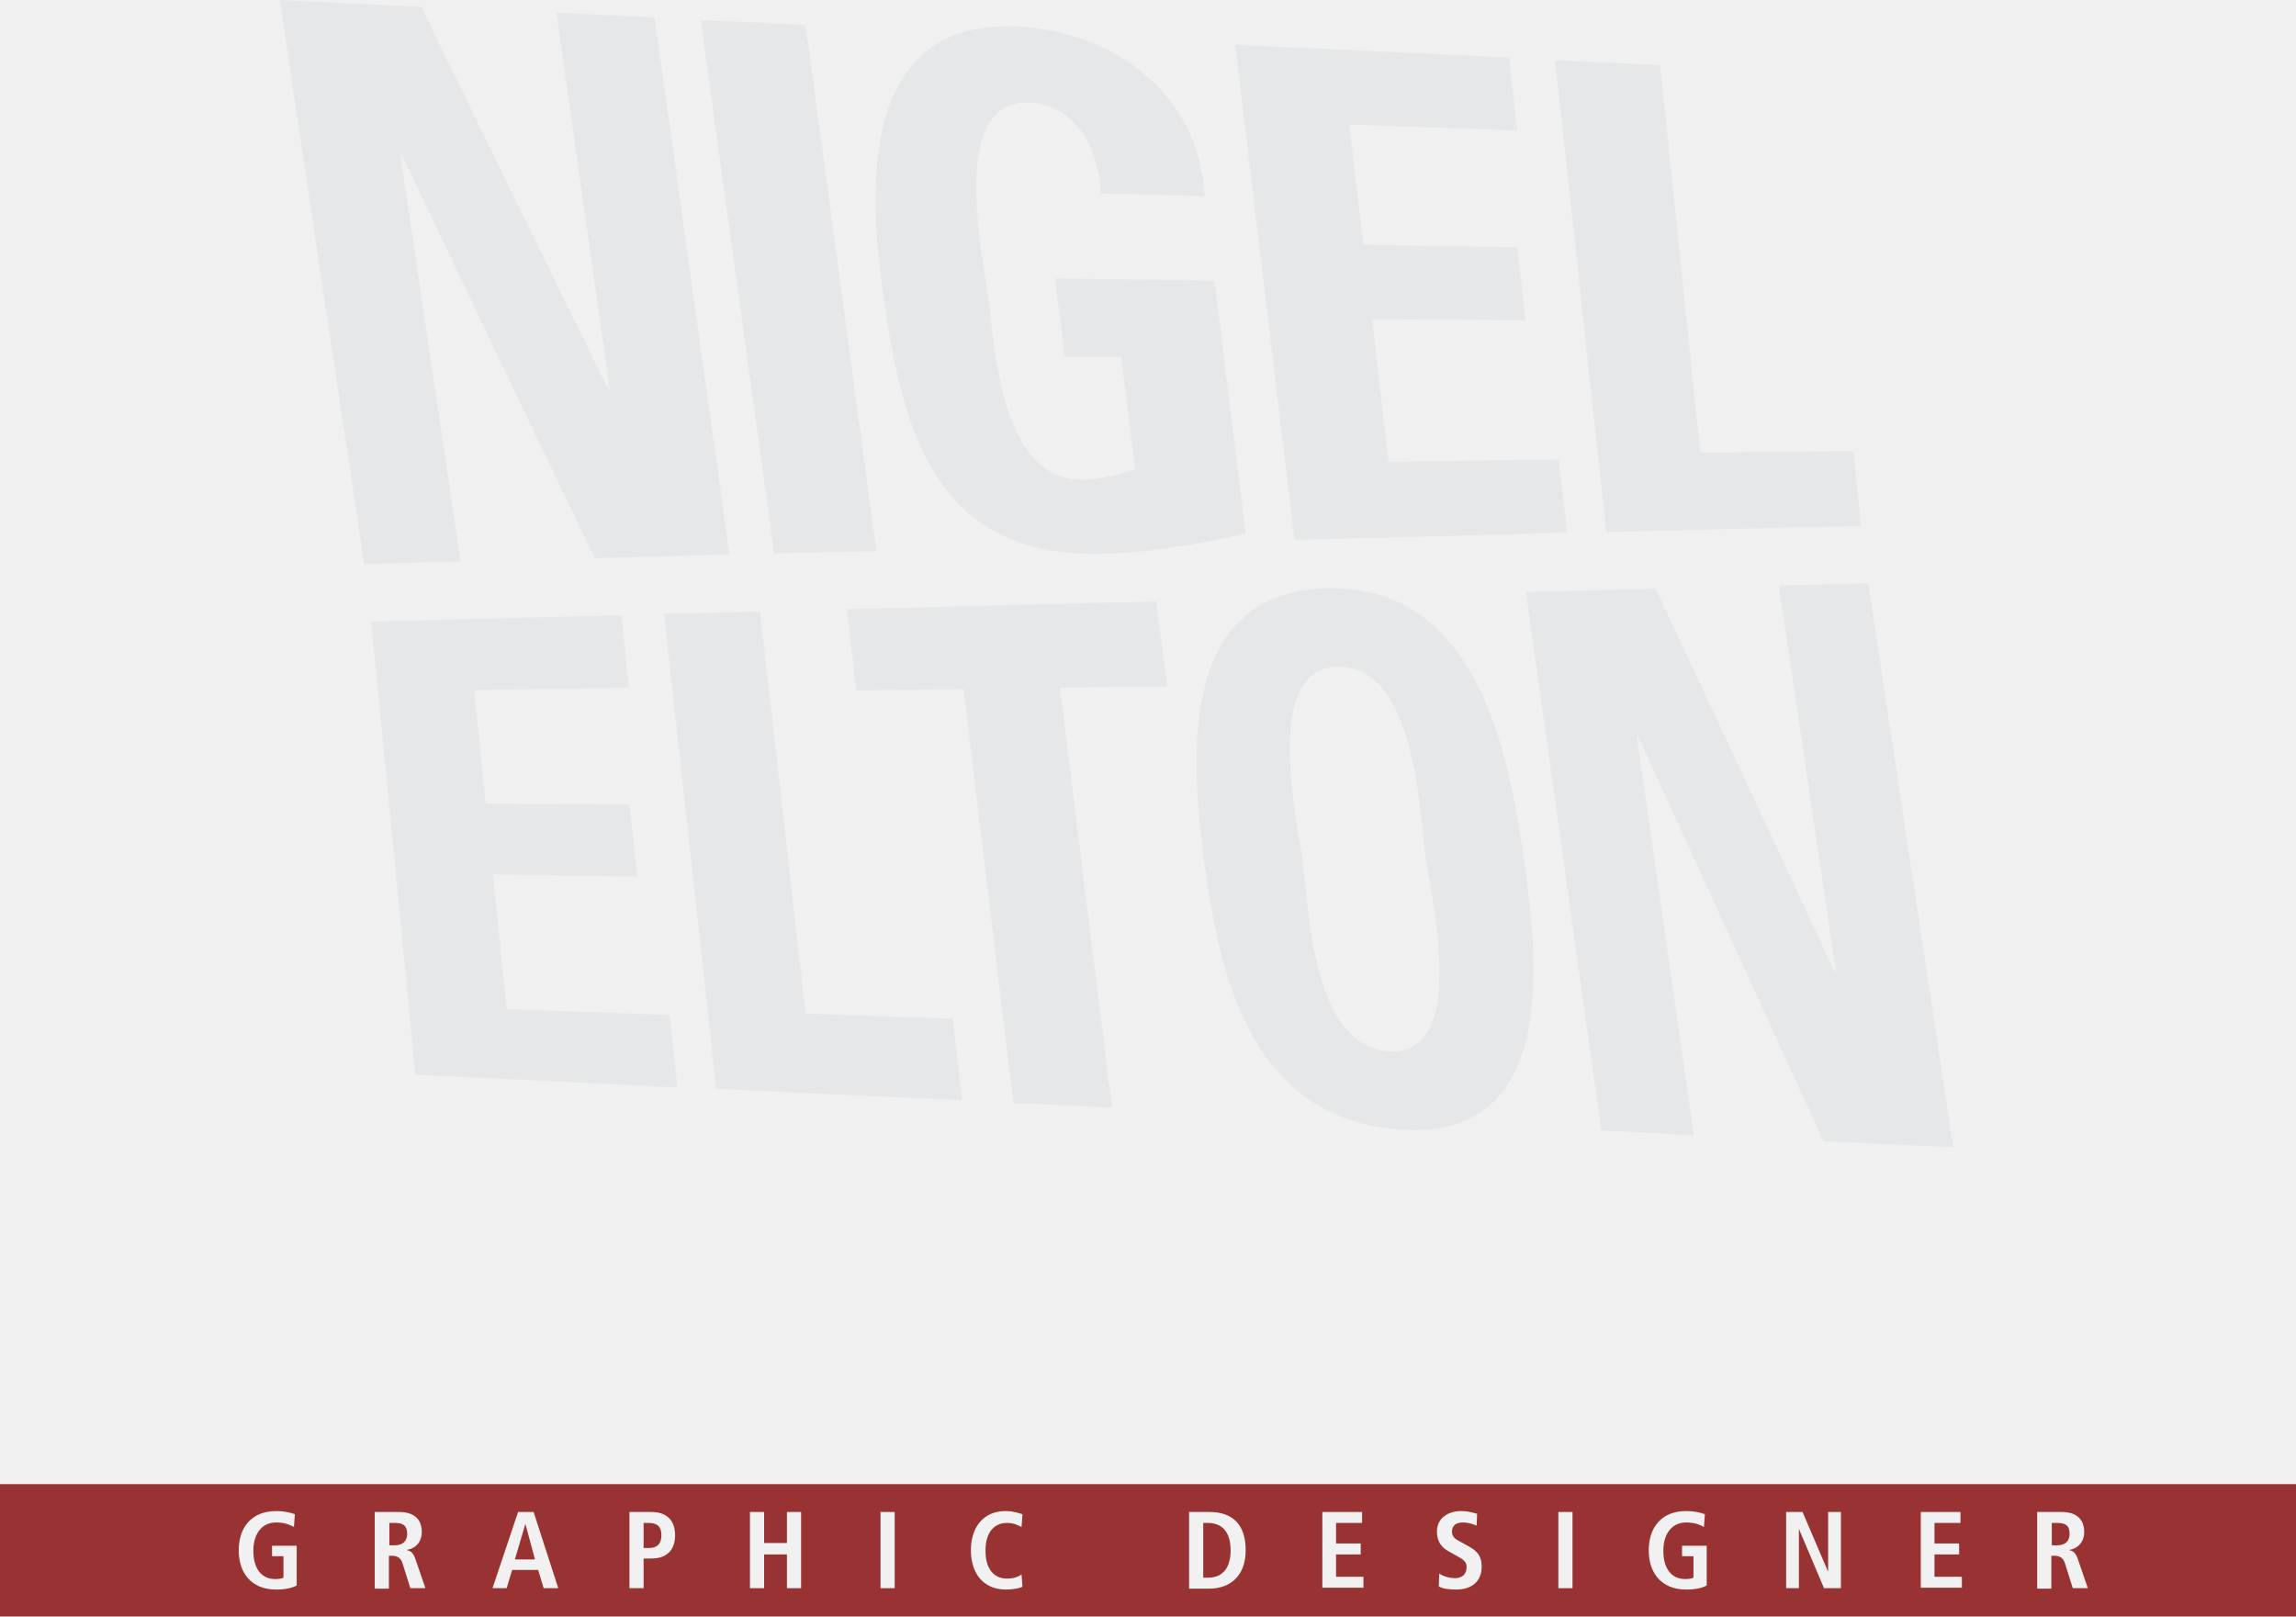
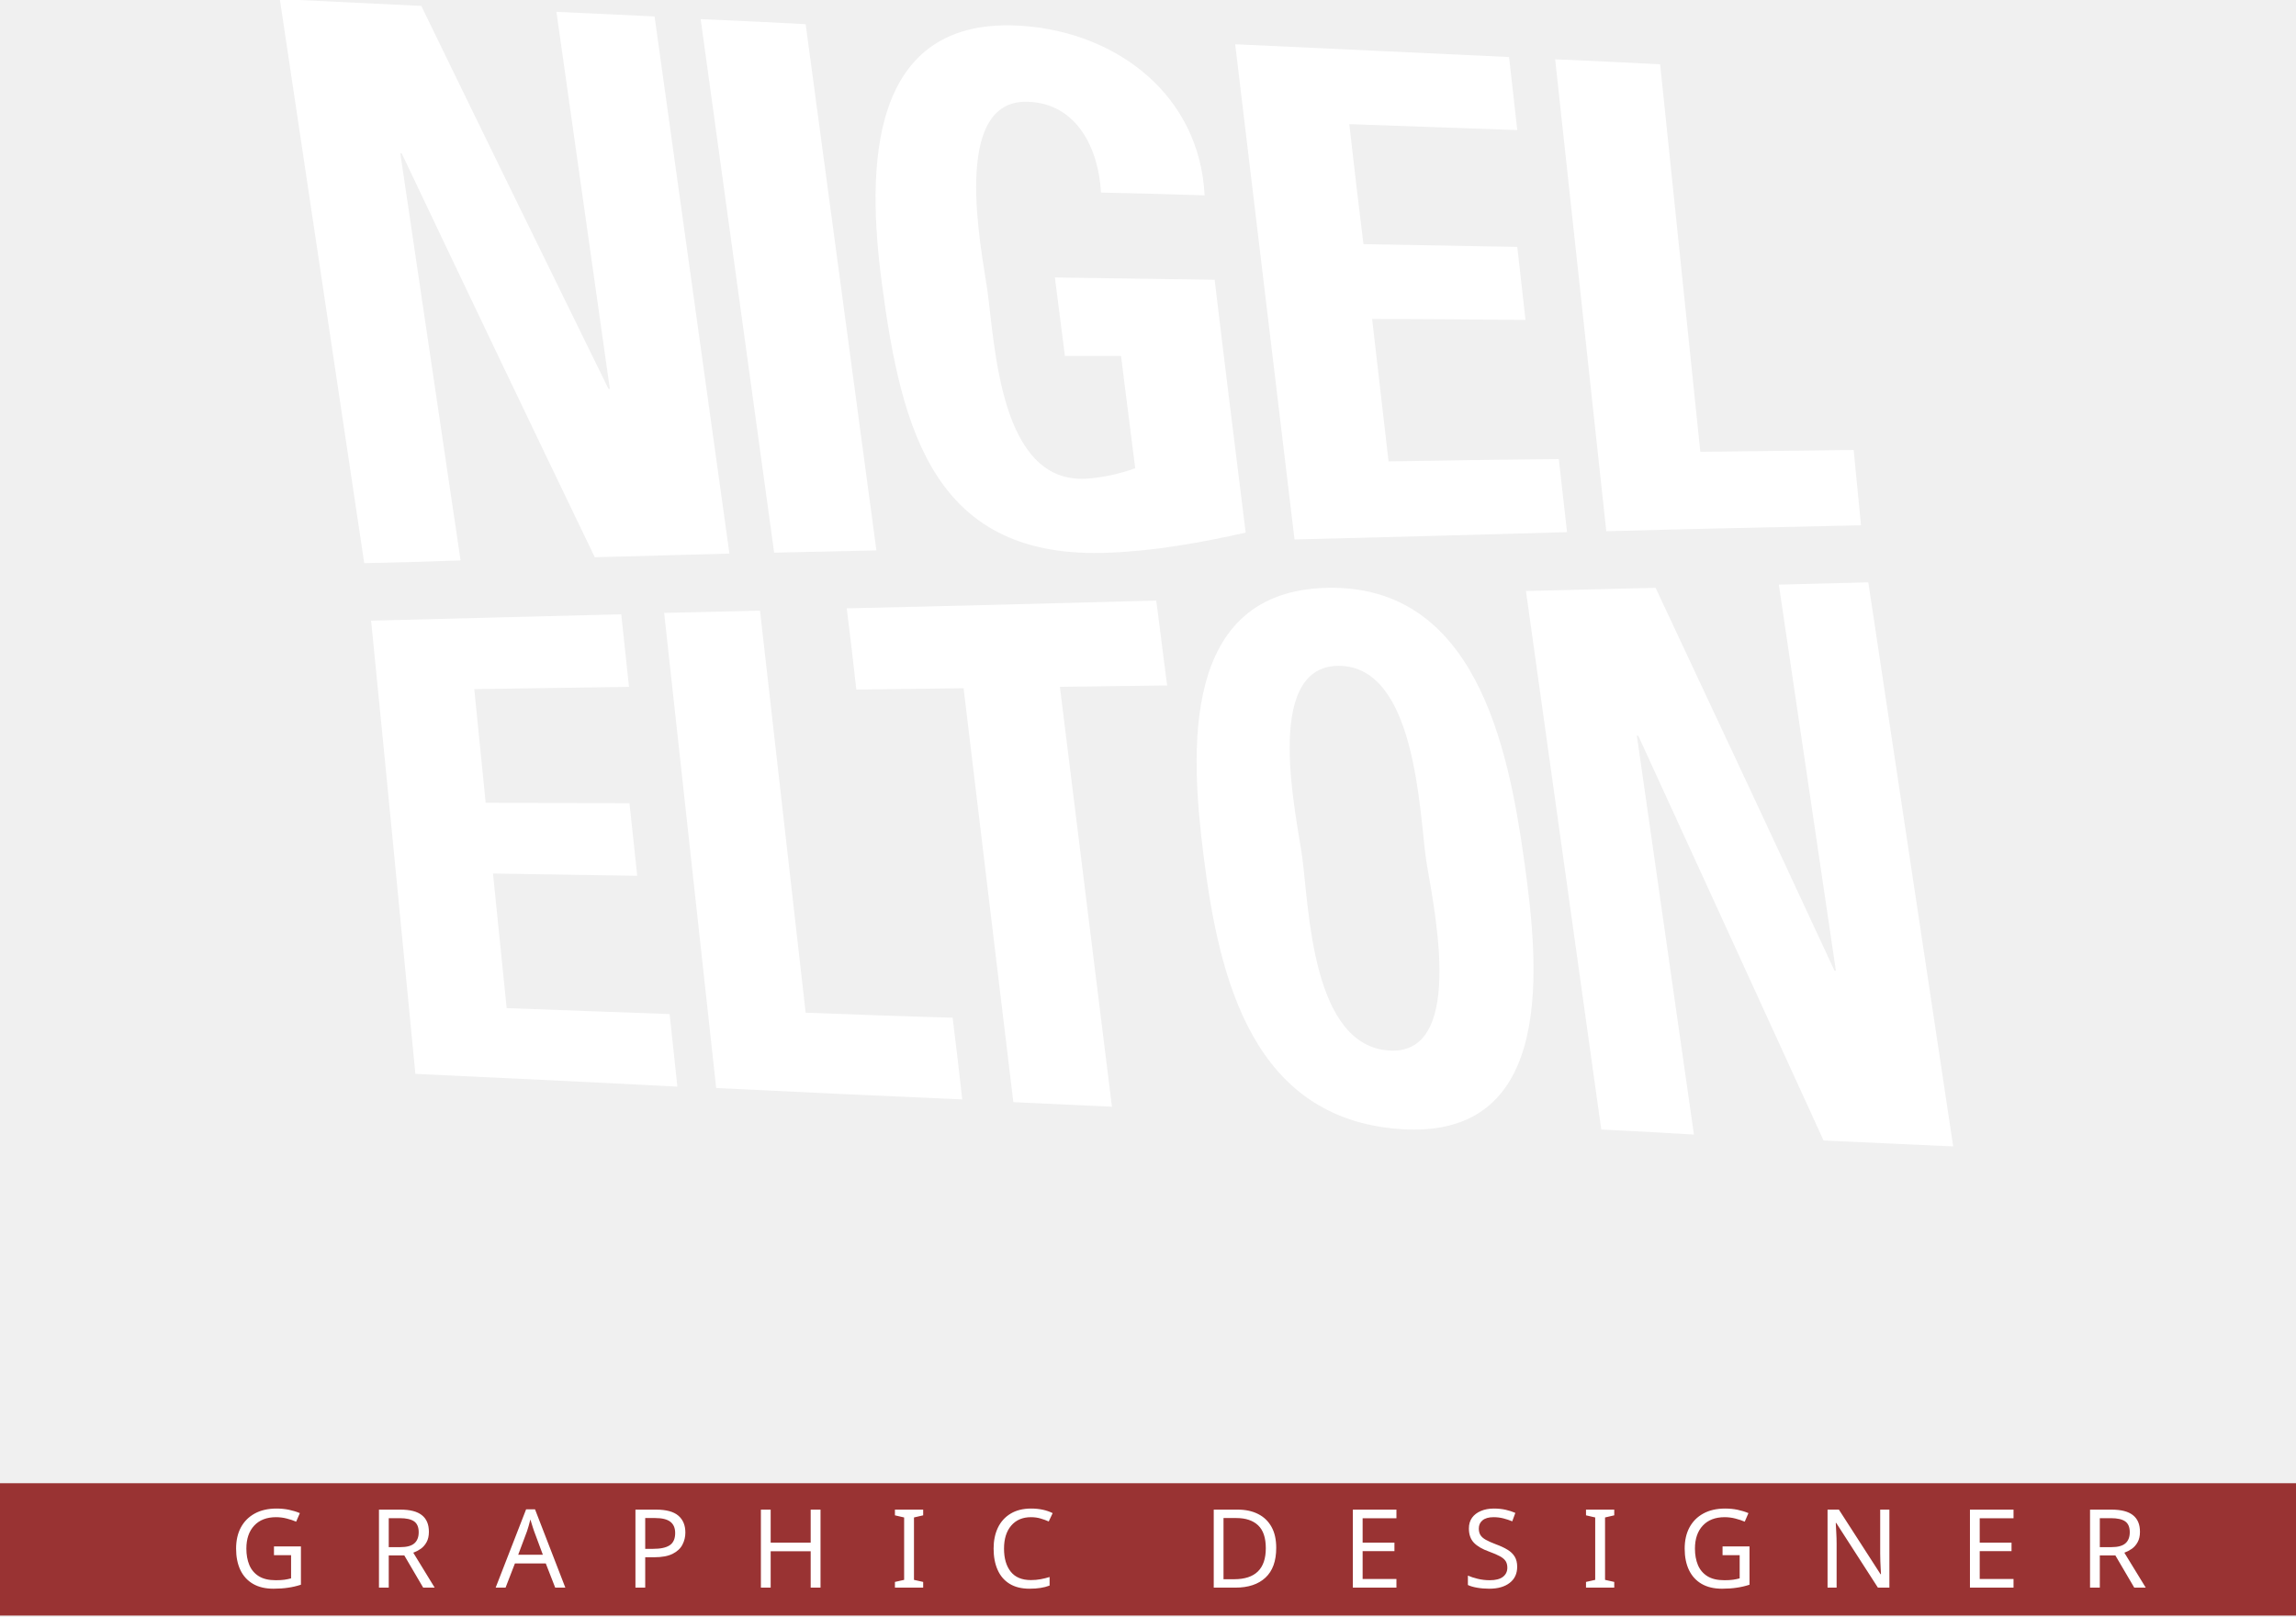
<svg xmlns="http://www.w3.org/2000/svg" version="1.1" id="Layer_1" x="0px" y="0px" viewBox="0 0 503 354.2" enable-background="new 0 0 503 354.2" xml:space="preserve">
+   <rect x="0" y="325" fill="#993333" width="503" height="29" />
+   <text transform="matrix(1 0 0 1 31.043 347.8788)" fill="#FFFFFF" font-family="'FrutigerLTStd-BoldCn'" font-size="23.939" letter-spacing="13"> GRAPHIC DESIGNER</text>
  <g>
-     <rect y="325.2" fill="#993333" width="503" height="29" />
-     <g>
-       <path fill="#F1F1F2" d="M59.6,338.7H65v8.7c-0.9,0.5-2.3,0.9-4.5,0.9c-5.4,0-8.2-3.6-8.2-8.6s2.8-8.6,8.2-8.6    c1.9,0,3.4,0.4,4.1,0.7l-0.2,2.8c-1-0.6-2.3-1-3.9-1c-3.3,0-5,2.7-5,6.2c0,3.8,1.7,6.2,4.8,6.2c0.7,0,1.4-0.1,1.8-0.3V341h-2.5    V338.7z" />
-       <path fill="#F1F1F2" d="M82.2,331.3h5.2c3,0,5,1.3,5,4.4c0,2.2-1.4,3.6-3.2,3.9v0.1c0.6,0.1,1.3,0.4,1.8,1.9l2.2,6.4h-3.3    l-1.7-5.4c-0.4-1.3-1.2-1.7-2.3-1.7h-0.7v7.2h-3.1V331.3z M86.5,338.6c1.6,0,2.7-0.8,2.7-2.5c0-1.9-1-2.4-2.7-2.4h-1.2v4.9H86.5z" />
-       <path fill="#F1F1F2" d="M117.9,344h-5.7l-1.2,4h-3.1l5.6-16.7h3.4l5.4,16.7h-3.2L117.9,344z M117.2,341.7l-2.1-7.8h0l-2.3,7.8    H117.2z" />
-       <path fill="#F1F1F2" d="M137.9,331.3h4.8c3.4,0,5.2,1.9,5.2,5.1s-1.8,5.1-5.2,5.1h-1.7v6.5h-3.1V331.3z M142.1,339.2    c1.9,0,2.8-0.9,2.8-2.8c0-1.8-0.8-2.7-2.8-2.7h-1.1v5.5H142.1z" />
-       <path fill="#F1F1F2" d="M164.3,331.3h3.1v6.8h5v-6.8h3.1V348h-3.1v-7.4h-5v7.4h-3.1V331.3z" />
-       <path fill="#F1F1F2" d="M192.9,331.3h3.1V348h-3.1V331.3z" />
-       <path fill="#F1F1F2" d="M224,347.7c-0.6,0.3-2.1,0.6-3.6,0.6c-5.1,0-7.7-3.7-7.7-8.6s2.6-8.6,7.6-8.6c1.7,0,3.1,0.5,3.7,0.7    l-0.2,2.8c-0.6-0.3-1.6-0.9-3.2-0.9c-2.5,0-4.7,1.7-4.7,6.1s2.2,6.1,4.7,6.1c1.5,0,2.5-0.4,3.2-0.9L224,347.7z" />
-       <path fill="#F1F1F2" d="M260.5,331.3h4.4c5.2,0,8,2.8,8,8.4c0,5.6-3.4,8.4-8,8.4h-4.4V331.3z M263.6,345.7h1c3.4,0,5-2.3,5-6    s-1.6-6-5-6h-1V345.7z" />
-       <path fill="#F1F1F2" d="M289.6,331.3h8.8v2.4h-5.7v4.5h5.4v2.4h-5.4v4.9h6v2.4h-9V331.3z" />
-       <path fill="#F1F1F2" d="M315.3,344.8c0.6,0.4,1.9,1,3.5,1c1.3,0,2.5-0.7,2.5-2.4c0-1.2-0.7-1.7-2.2-2.5l-1.6-0.9    c-1.7-0.9-2.7-2.2-2.7-4.4c0-3,2.5-4.5,5.3-4.5c1.8,0,3,0.5,3.5,0.6l-0.1,2.6c-0.7-0.3-1.7-0.7-3.1-0.7c-1.5,0-2.3,0.8-2.3,2    c0,1.2,0.8,1.7,1.8,2.2l1.8,1c2,1.1,2.9,2.2,2.9,4.5c0,3.4-2.4,5-5.6,5c-1.7,0-3-0.2-3.8-0.7L315.3,344.8z" />
-       <path fill="#F1F1F2" d="M341.4,331.3h3.1V348h-3.1V331.3z" />
-       <path fill="#F1F1F2" d="M368.5,338.7h5.4v8.7c-0.9,0.5-2.3,0.9-4.5,0.9c-5.4,0-8.2-3.6-8.2-8.6s2.8-8.6,8.2-8.6    c1.9,0,3.4,0.4,4.1,0.7l-0.2,2.8c-1-0.6-2.3-1-3.9-1c-3.3,0-5,2.7-5,6.2c0,3.8,1.7,6.2,4.8,6.2c0.7,0,1.4-0.1,1.8-0.3V341h-2.5    V338.7z" />
-       <path fill="#F1F1F2" d="M391.3,331.3h3.6l5.6,13.1h0v-13.1h2.8V348h-3.7l-5.5-13h0v13h-2.8V331.3z" />
-       <path fill="#F1F1F2" d="M420.7,331.3h8.8v2.4h-5.7v4.5h5.4v2.4h-5.4v4.9h6v2.4h-9V331.3z" />
-       <path fill="#F1F1F2" d="M446.4,331.3h5.2c3,0,5,1.3,5,4.4c0,2.2-1.4,3.6-3.2,3.9v0.1c0.6,0.1,1.3,0.4,1.8,1.9l2.2,6.4h-3.3    l-1.7-5.4c-0.4-1.3-1.2-1.7-2.3-1.7h-0.7v7.2h-3.1V331.3z M450.7,338.6c1.6,0,2.7-0.8,2.7-2.5c0-1.9-1-2.4-2.7-2.4h-1.2v4.9H450.7    z" />
-     </g>
-     <g>
-       <g>
-         <g>
-           <path fill="#E6E7E8" d="M79.8,123.6C73.6,82.4,67.4,41.2,61.3,0c10.3,0.5,20.7,1,31,1.5c13.6,28,27.3,56,41,83.9      c0.1,0,0.2,0,0.3,0c-3.9-27.5-7.8-55-11.7-82.6c8.6,0.4,12.9,0.6,21.5,1c5.5,39.2,10.9,78.4,16.4,117.7      c-9.8,0.3-19.7,0.5-29.5,0.8c-14.2-29.5-28.3-59-42.3-88.5c-0.1,0-0.2,0-0.3,0c4.4,29.7,8.8,59.5,13.2,89.2      C92.4,123.2,88.2,123.4,79.8,123.6z" />
-           <path fill="#E6E7E8" d="M169.6,121.3c-5.4-39-10.7-78-16.1-116.9c9.2,0.4,13.8,0.6,23,1.1c5.2,38.4,10.3,76.8,15.5,115.3      C183,120.9,178.6,121,169.6,121.3z" />
-           <path fill="#E6E7E8" d="M241.2,42.4c-0.5-9.5-5.2-19.6-16.1-19.9c-16.9-0.5-10.1,32.3-8.8,41.2c1.7,12.4,2.8,42.3,21.5,41.4      c3.6-0.2,7.6-1.1,10.9-2.3c-1.2-9.8-1.9-14.7-3.1-24.6c-4.9,0-7.4,0-12.3,0c-0.9-6.9-1.3-10.3-2.2-17.2      c11.7,0.2,23.3,0.3,35,0.5c2.2,18.5,4.5,36.9,6.8,55.4c-9.8,2.2-19.8,4-29.8,4.4c-38.2,1.7-45.6-26.3-49.9-59      c-3.3-24.7-3.4-59.1,31.2-56.4c20.5,1.6,38.4,15.2,39.5,37.1C254.8,42.7,250.2,42.6,241.2,42.4z" />
-           <path fill="#E6E7E8" d="M283.6,118.3c-4.3-36.2-8.7-72.3-13-108.5c20,0.9,40,1.9,60,2.8c0.7,6.4,1.1,9.6,1.8,16      c-12.3-0.4-24.6-0.9-36.8-1.3c1.2,10.5,1.8,15.8,3.1,26.3c11.2,0.2,22.5,0.4,33.7,0.6c0.7,6.4,1.1,9.6,1.8,16      c-11.2-0.1-22.4-0.2-33.6-0.2c1.2,10.4,2.4,20.8,3.6,31.2c12.4-0.2,24.9-0.4,37.3-0.5c0.7,6.4,1.1,9.6,1.8,16      C323.3,117.3,303.4,117.8,283.6,118.3z" />
-           <path fill="#E6E7E8" d="M351.9,116.6c-3.7-34.5-7.5-69-11.2-103.4c9.2,0.4,13.8,0.6,23,1.1c2.9,28.3,5.9,56.6,8.8,84.9      c11.2-0.1,22.4-0.3,33.6-0.4c0.6,6.6,1,9.9,1.6,16.5C389.1,115.6,370.5,116.1,351.9,116.6z" />
-         </g>
-       </g>
-       <g>
-         <g>
-           <path fill="#E6E7E8" d="M91,235.5c-3.2-33.1-6.4-66.2-9.7-99.3c18.3-0.5,36.5-0.9,54.8-1.4c0.7,6.4,1,9.5,1.7,15.9      c-11.3,0.2-22.6,0.3-33.9,0.5c1,9.9,1.5,14.9,2.5,24.9c10.5,0,21,0.1,31.5,0.1c0.7,6.3,1,9.5,1.7,15.9      c-10.5-0.2-21.1-0.3-31.6-0.5c1,9.8,2,19.7,3,29.5c11.9,0.4,23.8,0.9,35.7,1.3c0.7,6.4,1,9.5,1.7,15.9      C129.3,237.3,110.2,236.4,91,235.5z" />
-           <path fill="#E6E7E8" d="M156.9,238.6c-3.8-34.7-7.6-69.4-11.4-104.1c8.4-0.2,12.6-0.3,21-0.5c3.3,29.4,6.7,58.7,10,88.1      c10.7,0.4,21.4,0.8,32.2,1.1c0.9,7.2,1.3,10.8,2.1,17.9C192.8,240.3,174.9,239.4,156.9,238.6z" />
-           <path fill="#E6E7E8" d="M253.3,131.8c1,7.4,1.4,11.2,2.4,18.6c-9.4,0.1-14.1,0.2-23.5,0.3c3.8,30.7,7.6,61.3,11.4,92      c-8.6-0.4-12.9-0.6-21.6-1c-3.6-30.2-7.3-60.4-10.9-90.7c-9.4,0.1-14.1,0.2-23.5,0.3c-0.8-7.1-1.2-10.7-2.1-17.8      C208.2,132.9,230.7,132.3,253.3,131.8z" />
-           <path fill="#E6E7E8" d="M263.7,187.8c-2.9-22.9-5.2-58.3,27.2-58.9c32.2-0.6,39.5,34.5,43,59.7c3.2,22.7,7.3,61.4-27.2,58.9      C274.5,245.2,267.1,214.9,263.7,187.8z M312.4,188.4c-1.5-10.8-2.3-42.4-19.2-42.3c-16.8,0.1-9,33.6-7.9,42      c1.5,11.3,2.1,41.4,19.2,42.3C321.8,231.2,313.5,196.3,312.4,188.4z" />
-           <path fill="#E6E7E8" d="M350.8,247.7c-5.5-39.3-11-78.7-16.5-118c9.5-0.2,18.9-0.5,28.4-0.7c13.1,27.9,26.2,55.9,39.2,83.9      c0.1,0,0.2,0,0.3,0c-4.2-28.2-8.3-56.4-12.5-84.6c7.8-0.2,11.8-0.3,19.6-0.5c6.2,41.2,12.4,82.4,18.6,123.6      c-9.5-0.4-19-0.9-28.4-1.3c-13.5-29.6-27.1-59.2-40.6-88.7c-0.1,0-0.2,0-0.3,0c4.2,29.1,8.3,58.2,12.5,87.4      C362.9,248.3,358.9,248.1,350.8,247.7z" />
-         </g>
-       </g>
-     </g>
+     <path fill="#FFFFFF" d="M79.8,123.4C73.6,82.2,67.5,41,61.3-0.2c10.3,0.5,20.7,1,31,1.5c13.6,28,27.3,56,41,83.9c0.1,0,0.2,0,0.3,0   c-3.9-27.5-7.8-55-11.7-82.6c8.6,0.4,12.9,0.6,21.5,1c5.5,39.2,10.9,78.4,16.4,117.7c-9.8,0.3-19.7,0.5-29.5,0.8   c-14.2-29.5-28.3-59-42.3-88.5c-0.1,0-0.2,0-0.3,0c4.4,29.7,8.8,59.5,13.2,89.2C92.4,123.1,88.2,123.2,79.8,123.4z" />
+     <path fill="#FFFFFF" d="M169.6,121.1c-5.4-39-10.7-78-16.1-116.9c9.2,0.4,13.8,0.6,23,1.1c5.2,38.4,10.3,76.8,15.5,115.3   C183,120.8,178.6,120.9,169.6,121.1z" />
+     <path fill="#FFFFFF" d="M241.2,42.2c-0.5-9.5-5.2-19.6-16.1-19.9c-16.9-0.5-10.1,32.3-8.8,41.2c1.7,12.4,2.8,42.3,21.5,41.4   c3.6-0.2,7.6-1.1,10.9-2.3c-1.2-9.8-1.9-14.7-3.1-24.6c-4.9,0-7.4,0-12.3,0c-0.9-6.9-1.3-10.3-2.2-17.2c11.7,0.2,23.3,0.3,35,0.5   c2.2,18.5,4.5,36.9,6.8,55.4c-9.8,2.2-19.8,4-29.8,4.4c-38.2,1.7-45.6-26.3-49.9-59c-3.3-24.7-3.4-59.1,31.2-56.4   c20.5,1.6,38.4,15.2,39.5,37.1C254.8,42.5,250.2,42.4,241.2,42.2z" />
+     <path fill="#FFFFFF" d="M283.6,118.2c-4.3-36.2-8.7-72.3-13-108.5c20,0.9,40,1.9,60,2.8c0.7,6.4,1.1,9.6,1.8,16   c-12.3-0.4-24.6-0.9-36.8-1.3c1.2,10.5,1.8,15.8,3.1,26.3c11.2,0.2,22.5,0.4,33.7,0.6c0.7,6.4,1.1,9.6,1.8,16   c-11.2-0.1-22.4-0.2-33.6-0.2c1.2,10.4,2.4,20.8,3.6,31.2c12.4-0.2,24.9-0.4,37.3-0.5c0.7,6.4,1.1,9.6,1.8,16   C323.3,117.2,303.4,117.7,283.6,118.2z" />
+     <path fill="#FFFFFF" d="M351.9,116.4c-3.7-34.5-7.5-69-11.2-103.4c9.2,0.4,13.8,0.6,23,1.1c2.9,28.3,5.9,56.6,8.8,84.9   c11.2-0.1,22.4-0.3,33.6-0.4c0.6,6.6,1,9.9,1.6,16.5C389.1,115.5,370.5,115.9,351.9,116.4z" />
+   </g>
+   <g>
+     <path fill="#FFFFFF" d="M91,235.3c-3.2-33.1-6.4-66.2-9.7-99.3c18.3-0.5,36.5-0.9,54.8-1.4c0.7,6.4,1,9.5,1.7,15.9   c-11.3,0.2-22.6,0.3-33.9,0.5c1,9.9,1.5,14.9,2.5,24.9c10.5,0,21,0.1,31.5,0.1c0.7,6.3,1,9.5,1.7,15.9c-10.5-0.2-21.1-0.3-31.6-0.5   c1,9.8,2,19.7,3,29.5c11.9,0.4,23.8,0.9,35.7,1.3c0.7,6.4,1,9.5,1.7,15.9C129.3,237.1,110.2,236.2,91,235.3z" />
+     <path fill="#FFFFFF" d="M156.9,238.4c-3.8-34.7-7.6-69.4-11.4-104.1c8.4-0.2,12.6-0.3,21-0.5c3.3,29.4,6.7,58.7,10,88.1   c10.7,0.4,21.4,0.8,32.2,1.1c0.9,7.2,1.3,10.8,2.1,17.9C192.8,240.1,174.9,239.3,156.9,238.4z" />
+     <path fill="#FFFFFF" d="M253.3,131.6c1,7.4,1.4,11.2,2.4,18.6c-9.4,0.1-14.1,0.2-23.5,0.3c3.8,30.7,7.6,61.3,11.4,92   c-8.6-0.4-12.9-0.6-21.6-1c-3.6-30.2-7.3-60.4-10.9-90.7c-9.4,0.1-14.1,0.2-23.5,0.3c-0.8-7.1-1.2-10.7-2.1-17.8   C208.2,132.8,230.7,132.2,253.3,131.6z" />
+     <path fill="#FFFFFF" d="M263.7,187.7c-2.9-22.9-5.2-58.3,27.2-58.9c32.2-0.6,39.5,34.5,43,59.7c3.2,22.7,7.3,61.4-27.2,58.9   C274.5,245.1,267.1,214.7,263.7,187.7z M312.4,188.2c-1.5-10.8-2.3-42.4-19.2-42.3c-16.8,0.1-9,33.6-7.9,42   c1.5,11.3,2.1,41.4,19.2,42.3C321.8,231.1,313.5,196.1,312.4,188.2z" />
+     <path fill="#FFFFFF" d="M350.8,247.5c-5.5-39.3-11-78.7-16.5-118c9.5-0.2,18.9-0.5,28.4-0.7c13.1,27.9,26.2,55.9,39.2,83.9   c0.1,0,0.2,0,0.3,0c-4.2-28.2-8.3-56.4-12.5-84.6c7.8-0.2,11.8-0.3,19.6-0.5c6.2,41.2,12.4,82.4,18.6,123.6   c-9.5-0.4-19-0.9-28.4-1.3c-13.5-29.6-27.1-59.2-40.6-88.7c-0.1,0-0.2,0-0.3,0c4.2,29.1,8.3,58.2,12.5,87.4   C362.9,248.1,358.9,247.9,350.8,247.5z" />
  </g>
</svg>
